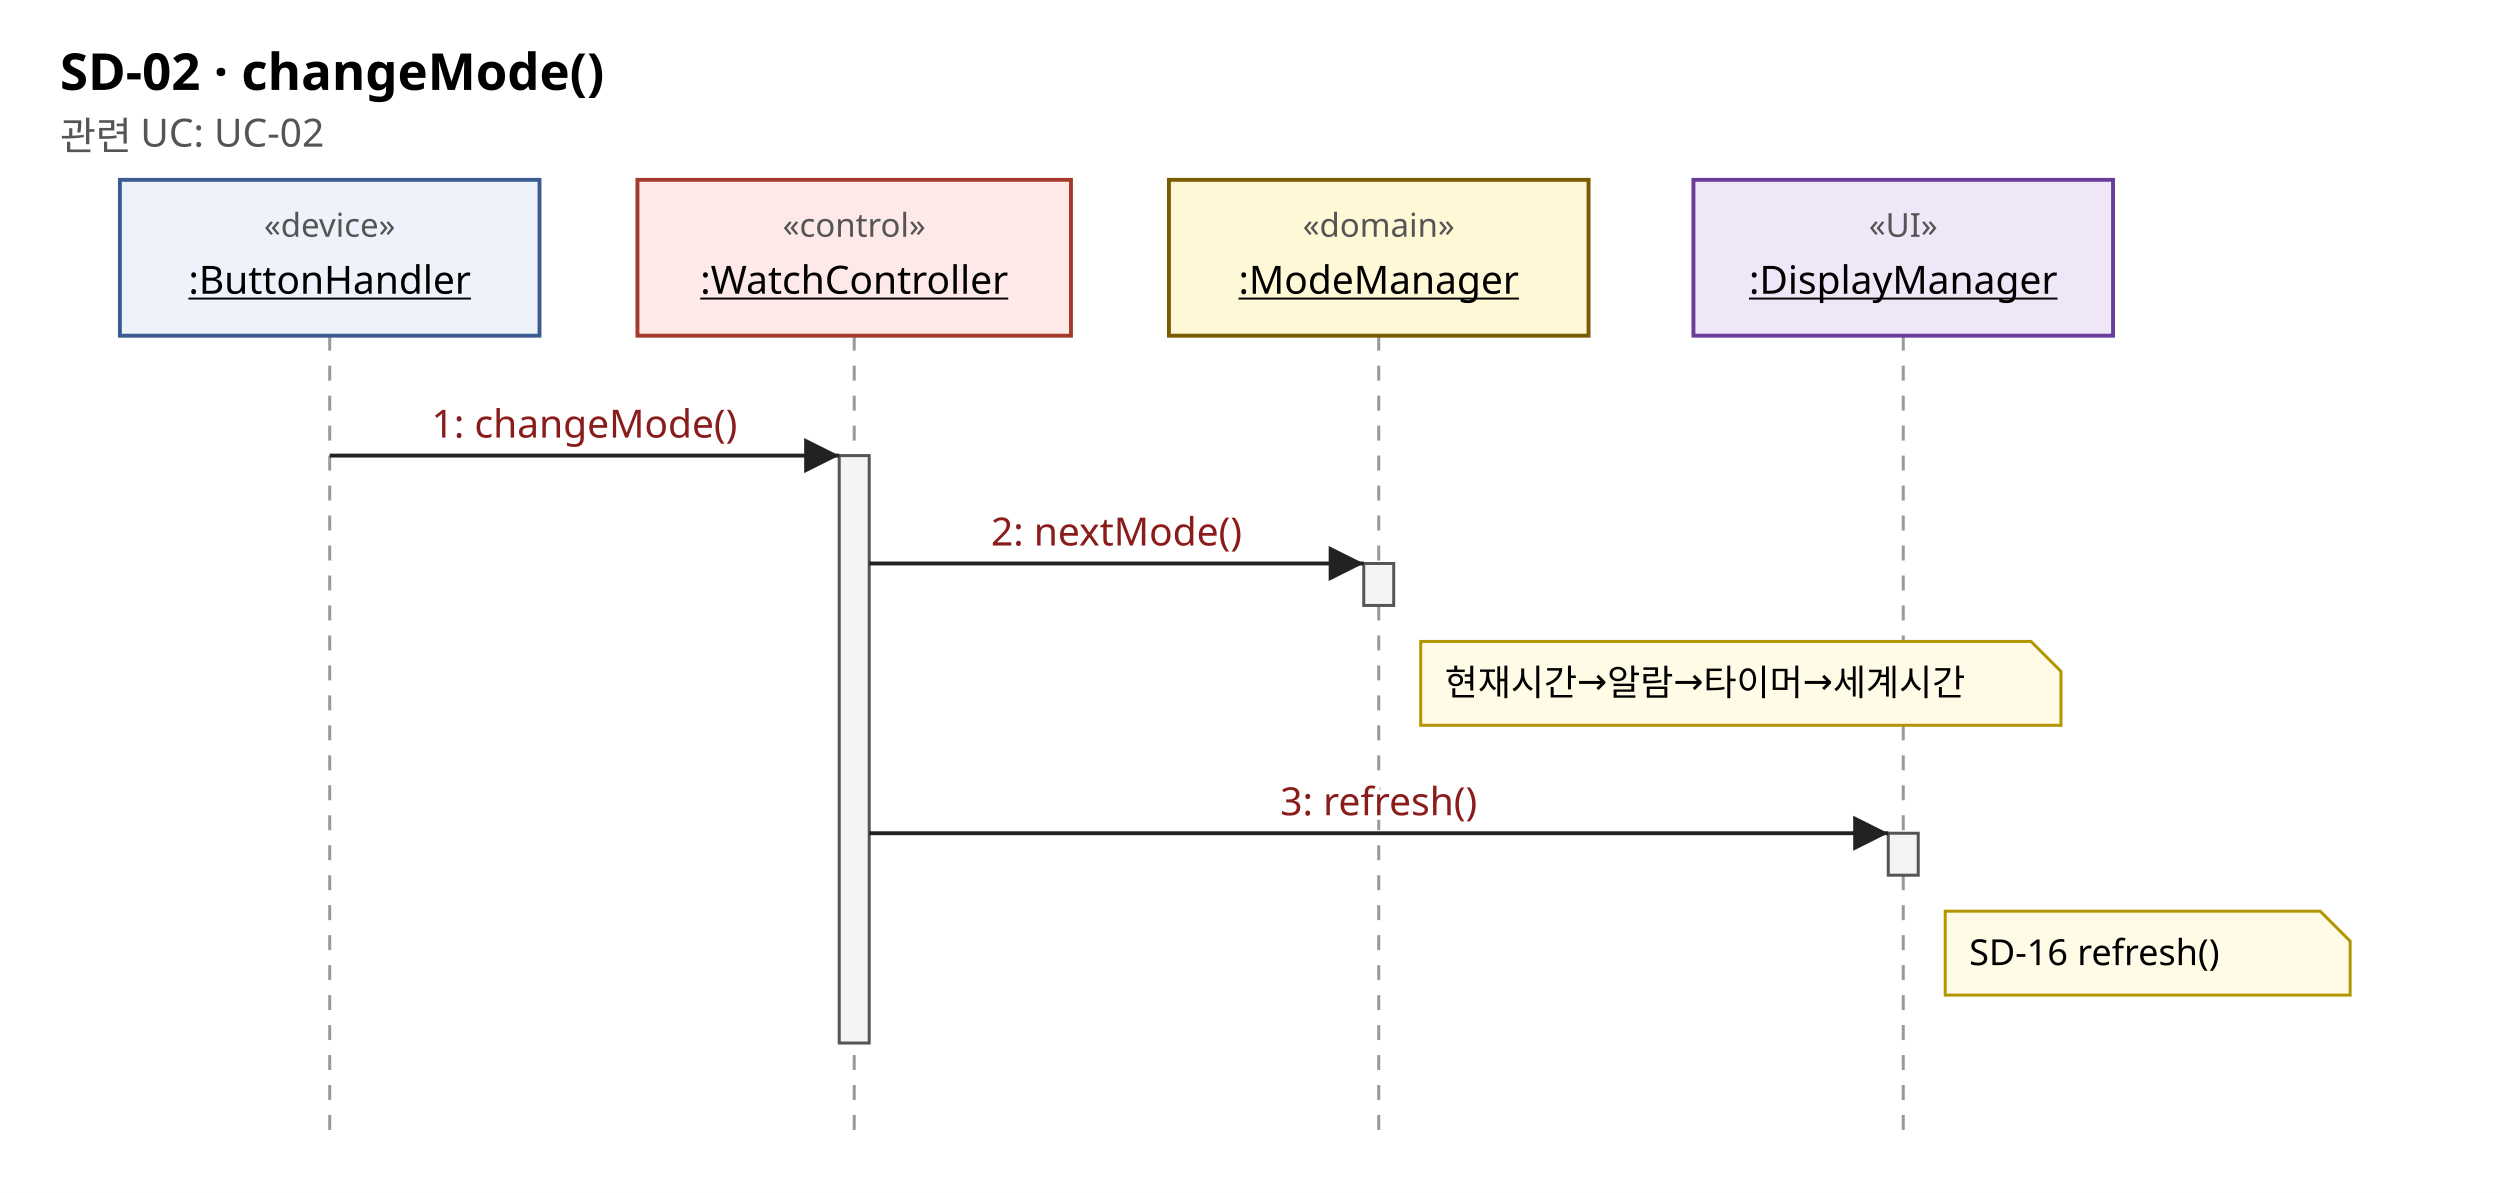
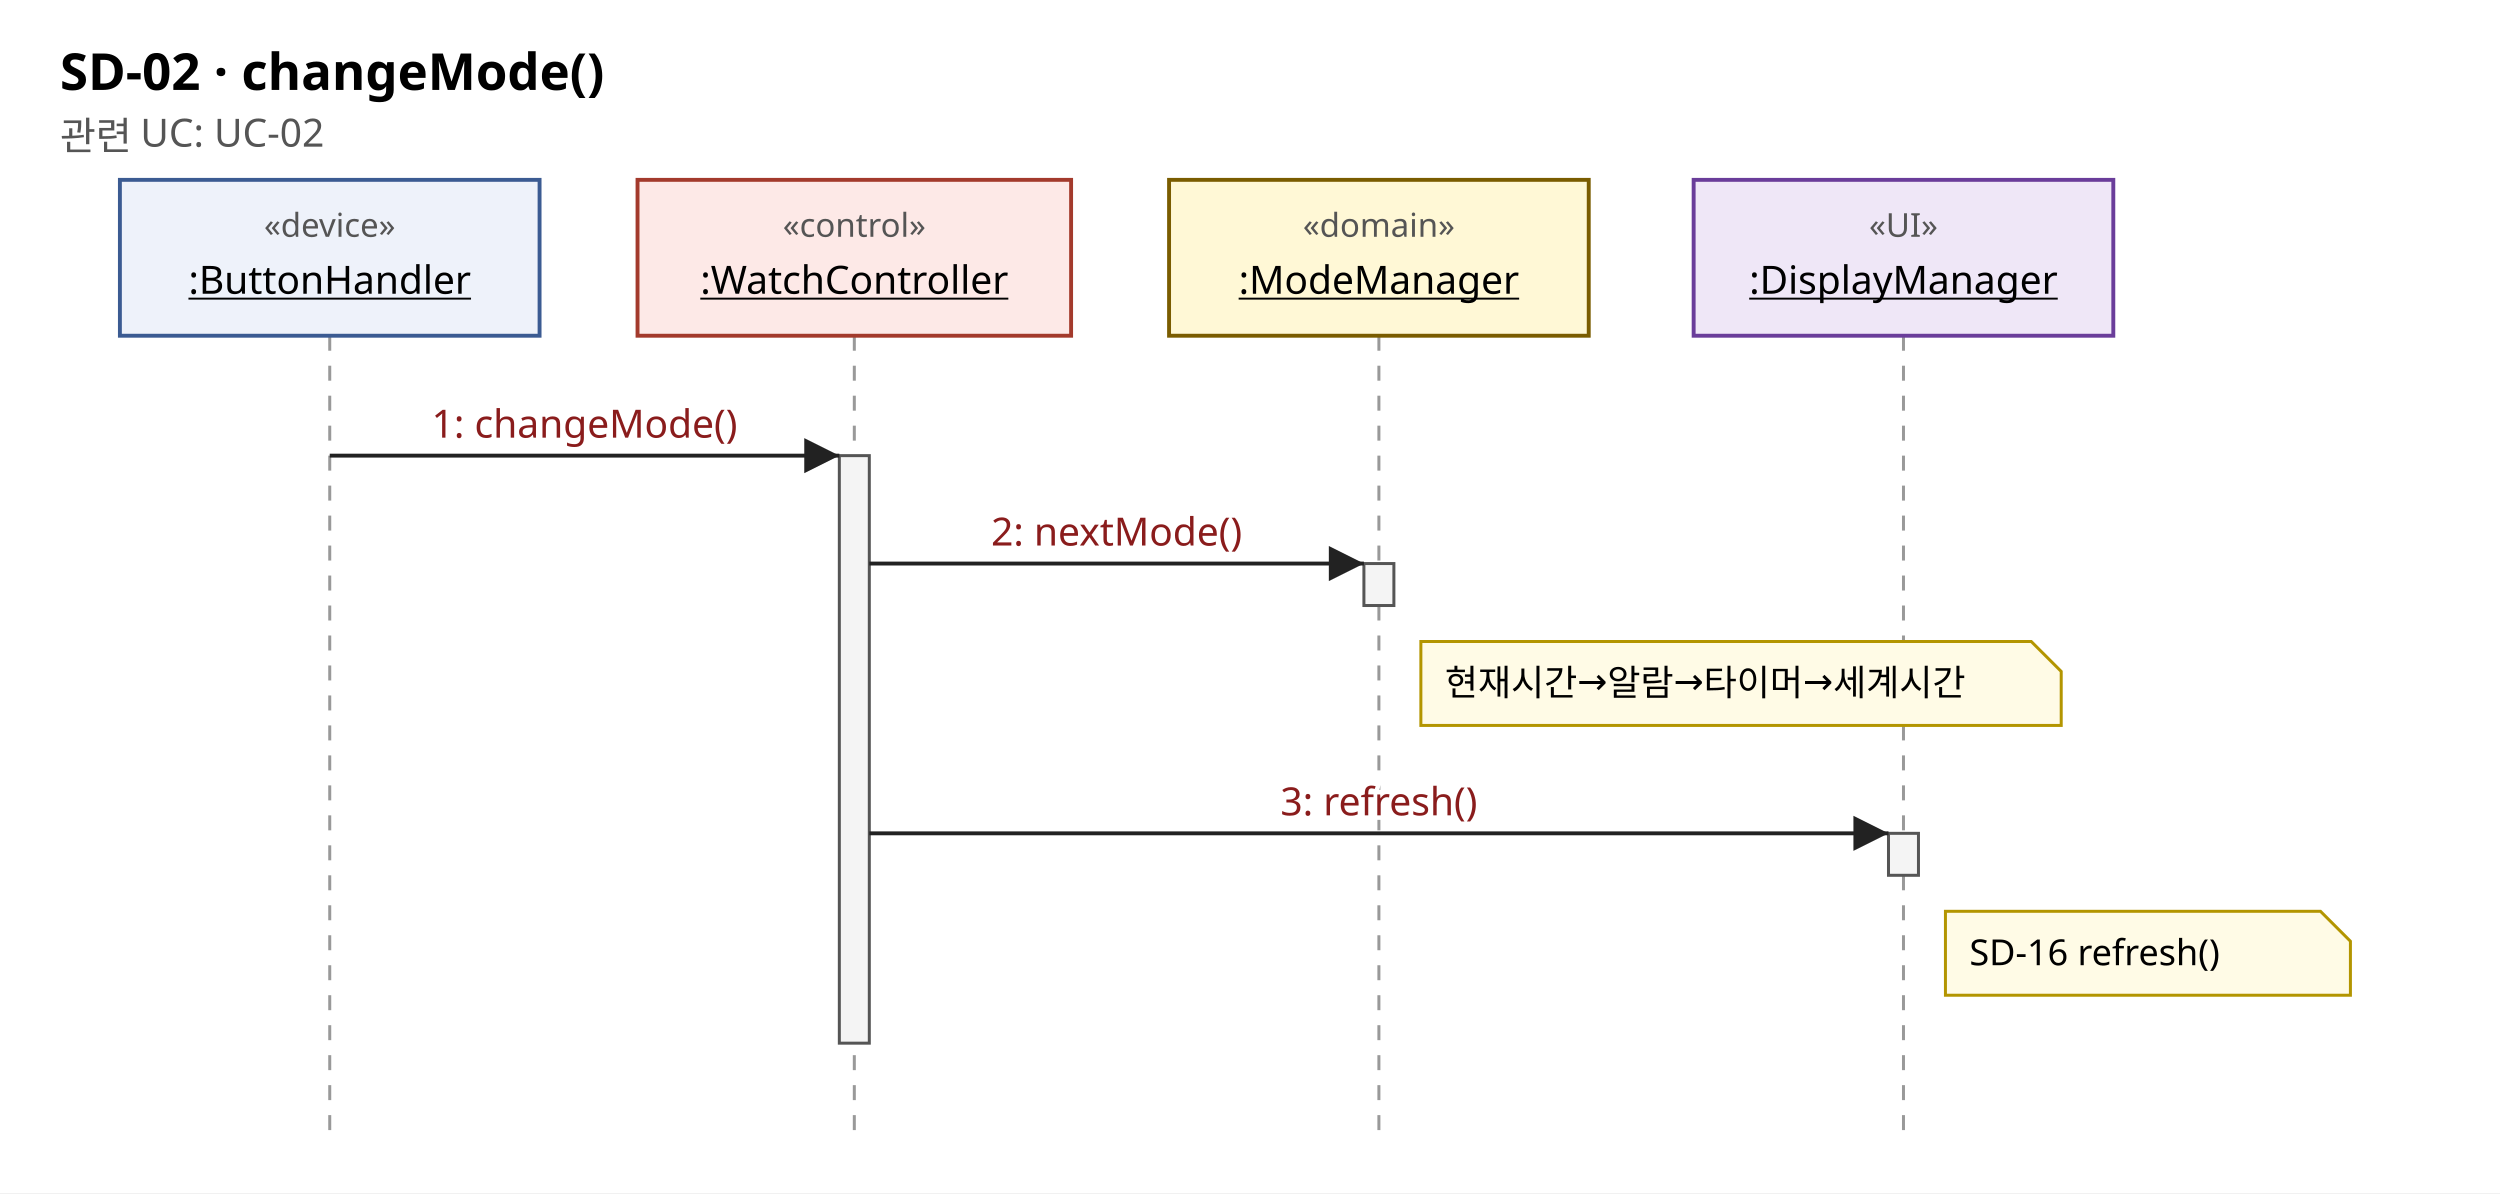
- <svg xmlns="http://www.w3.org/2000/svg" width="834.1" height="398" viewBox="0 0 834.1 398" font-family="Malgun Gothic, Apple SD Gothic Neo, Noto Sans KR, WenQuanYi Zen Hei, sans-serif">
+ <svg xmlns="http://www.w3.org/2000/svg" width="834" height="398" viewBox="0 0 834 398" font-family="Malgun Gothic, Apple SD Gothic Neo, Noto Sans KR, WenQuanYi Zen Hei, sans-serif">
  <defs>
    <marker id="f" viewBox="0 0 10 10" refX="10" refY="5" markerWidth="9" markerHeight="9" orient="auto">
      <path d="M0,0 L10,5 L0,10 z" fill="#222" />
    </marker>
  </defs>
-   <rect width="834.1" height="398" fill="#fff" />
+   <rect width="834" height="398" fill="#fff" />
  <text x="20" y="30" font-size="17" font-weight="bold">SD-02 · changeMode()</text>
  <text x="20" y="50" font-size="13" fill="#555">관련 UC: UC-02</text>
  <line x1="110" y1="112" x2="110" y2="378" stroke="#999" stroke-dasharray="5 5" />
  <rect x="40.0" y="60" width="140" height="52" fill="#eef2fa" stroke="#3b5b92" stroke-width="1.3" />
  <text x="110" y="79" text-anchor="middle" font-size="11" fill="#555">«device»</text>
  <text x="110" y="98" text-anchor="middle" font-size="13" text-decoration="underline">:ButtonHandler</text>
  <line x1="285" y1="112" x2="285" y2="378" stroke="#999" stroke-dasharray="5 5" />
  <rect x="212.68" y="60" width="144.64" height="52" fill="#fde9e7" stroke="#a33a2c" stroke-width="1.3" />
  <text x="285" y="79" text-anchor="middle" font-size="11" fill="#555">«control»</text>
  <text x="285" y="98" text-anchor="middle" font-size="13" text-decoration="underline">:WatchController</text>
  <line x1="460" y1="112" x2="460" y2="378" stroke="#999" stroke-dasharray="5 5" />
  <rect x="390.0" y="60" width="140" height="52" fill="#fff8d6" stroke="#7a5c00" stroke-width="1.3" />
  <text x="460" y="79" text-anchor="middle" font-size="11" fill="#555">«domain»</text>
  <text x="460" y="98" text-anchor="middle" font-size="13" text-decoration="underline">:ModeManager</text>
  <line x1="635" y1="112" x2="635" y2="378" stroke="#999" stroke-dasharray="5 5" />
  <rect x="565.0" y="60" width="140" height="52" fill="#efe7f7" stroke="#6a3d9a" stroke-width="1.3" />
  <text x="635" y="79" text-anchor="middle" font-size="11" fill="#555">«UI»</text>
  <text x="635" y="98" text-anchor="middle" font-size="13" text-decoration="underline">:DisplayManager</text>
  <rect x="455" y="188" width="10" height="14" fill="#f4f4f4" stroke="#555" />
  <rect x="630" y="278" width="10" height="14" fill="#f4f4f4" stroke="#555" />
  <rect x="280" y="152" width="10" height="196" fill="#f4f4f4" stroke="#555" />
  <line x1="110" y1="152" x2="280" y2="152" stroke="#222" stroke-width="1.3" marker-end="url(#f)" />
  <text x="195.0" y="146" text-anchor="middle" font-size="13" fill="#8a1c1c" stroke="#fff" stroke-width="3" paint-order="stroke">1: changeMode()</text>
  <line x1="290" y1="188" x2="455" y2="188" stroke="#222" stroke-width="1.3" marker-end="url(#f)" />
  <text x="372.5" y="182" text-anchor="middle" font-size="13" fill="#8a1c1c" stroke="#fff" stroke-width="3" paint-order="stroke">2: nextMode()</text>
  <path d="M474,214 h203.62 l10,10 v18 h-213.62 z" fill="#fffbe6" stroke="#b39500" />
  <text x="482" y="232" font-size="12">현재시간→알람→타이머→세계시간</text>
  <line x1="290" y1="278" x2="630" y2="278" stroke="#222" stroke-width="1.3" marker-end="url(#f)" />
  <text x="460.0" y="272" text-anchor="middle" font-size="13" fill="#8a1c1c" stroke="#fff" stroke-width="3" paint-order="stroke">3: refresh()</text>
  <path d="M649,304 h125.1 l10,10 v18 h-135.1 z" fill="#fffbe6" stroke="#b39500" />
  <text x="657" y="322" font-size="12">SD-16 refresh()</text>
</svg>
